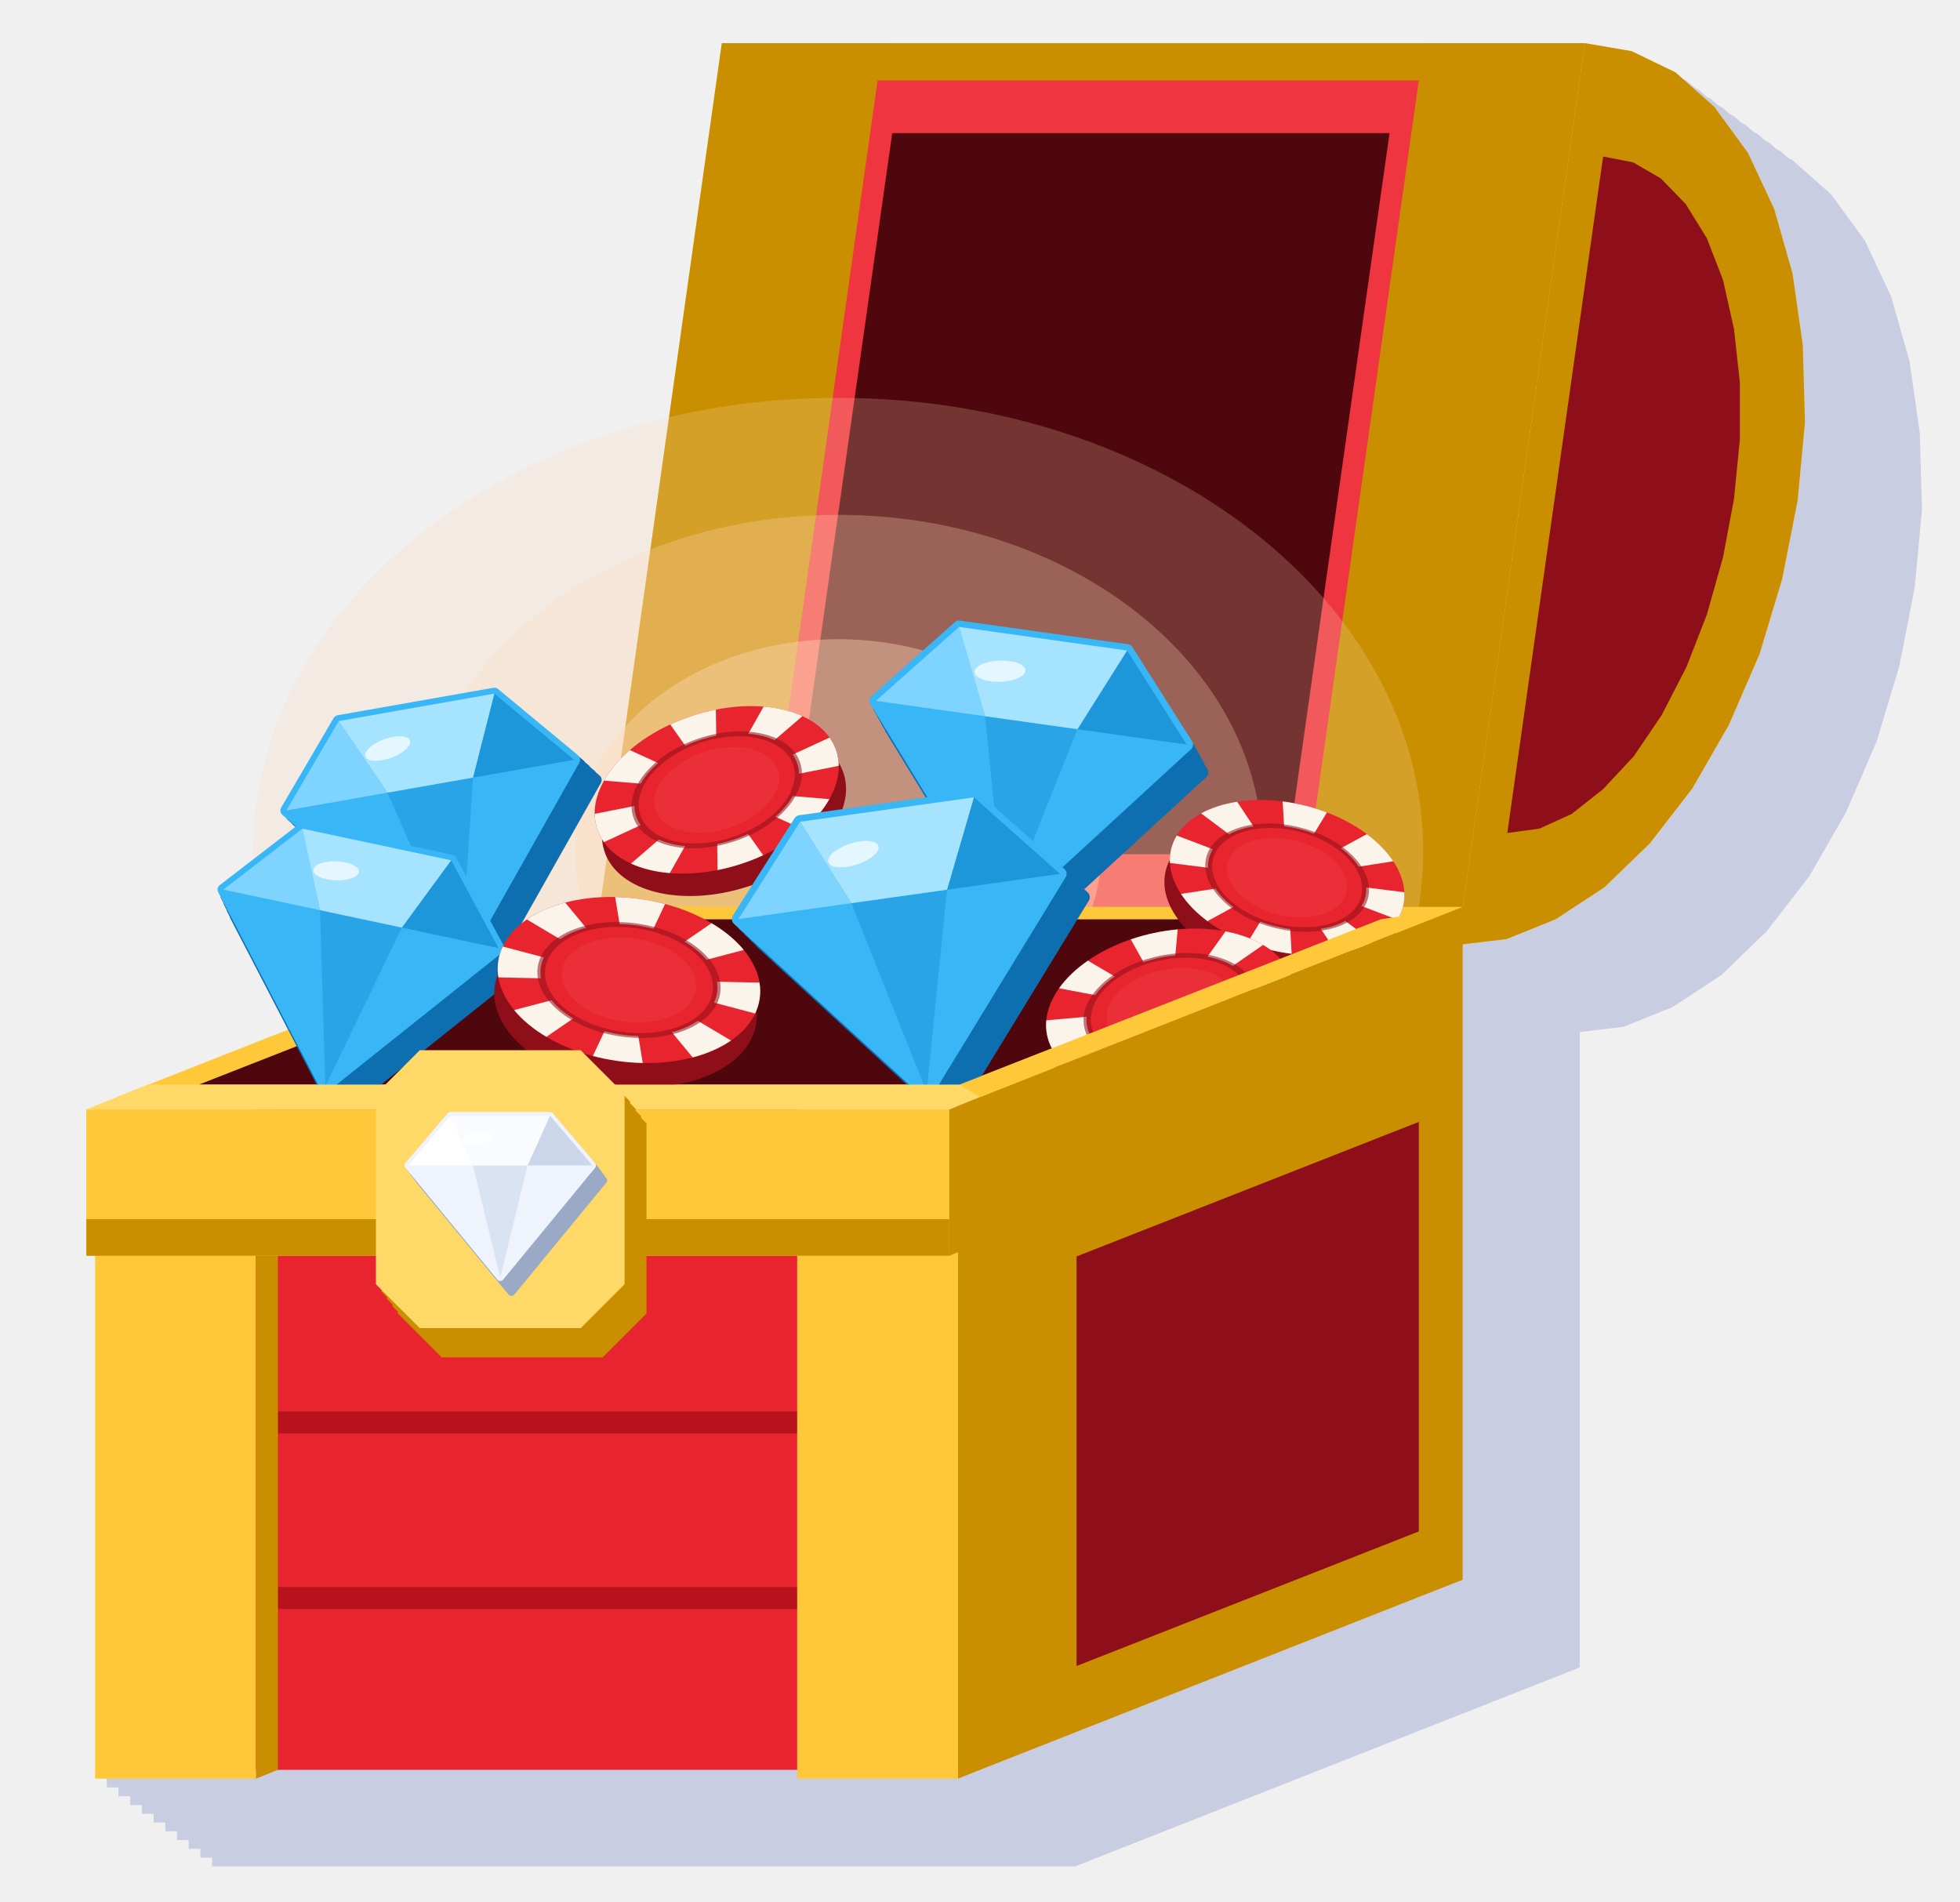
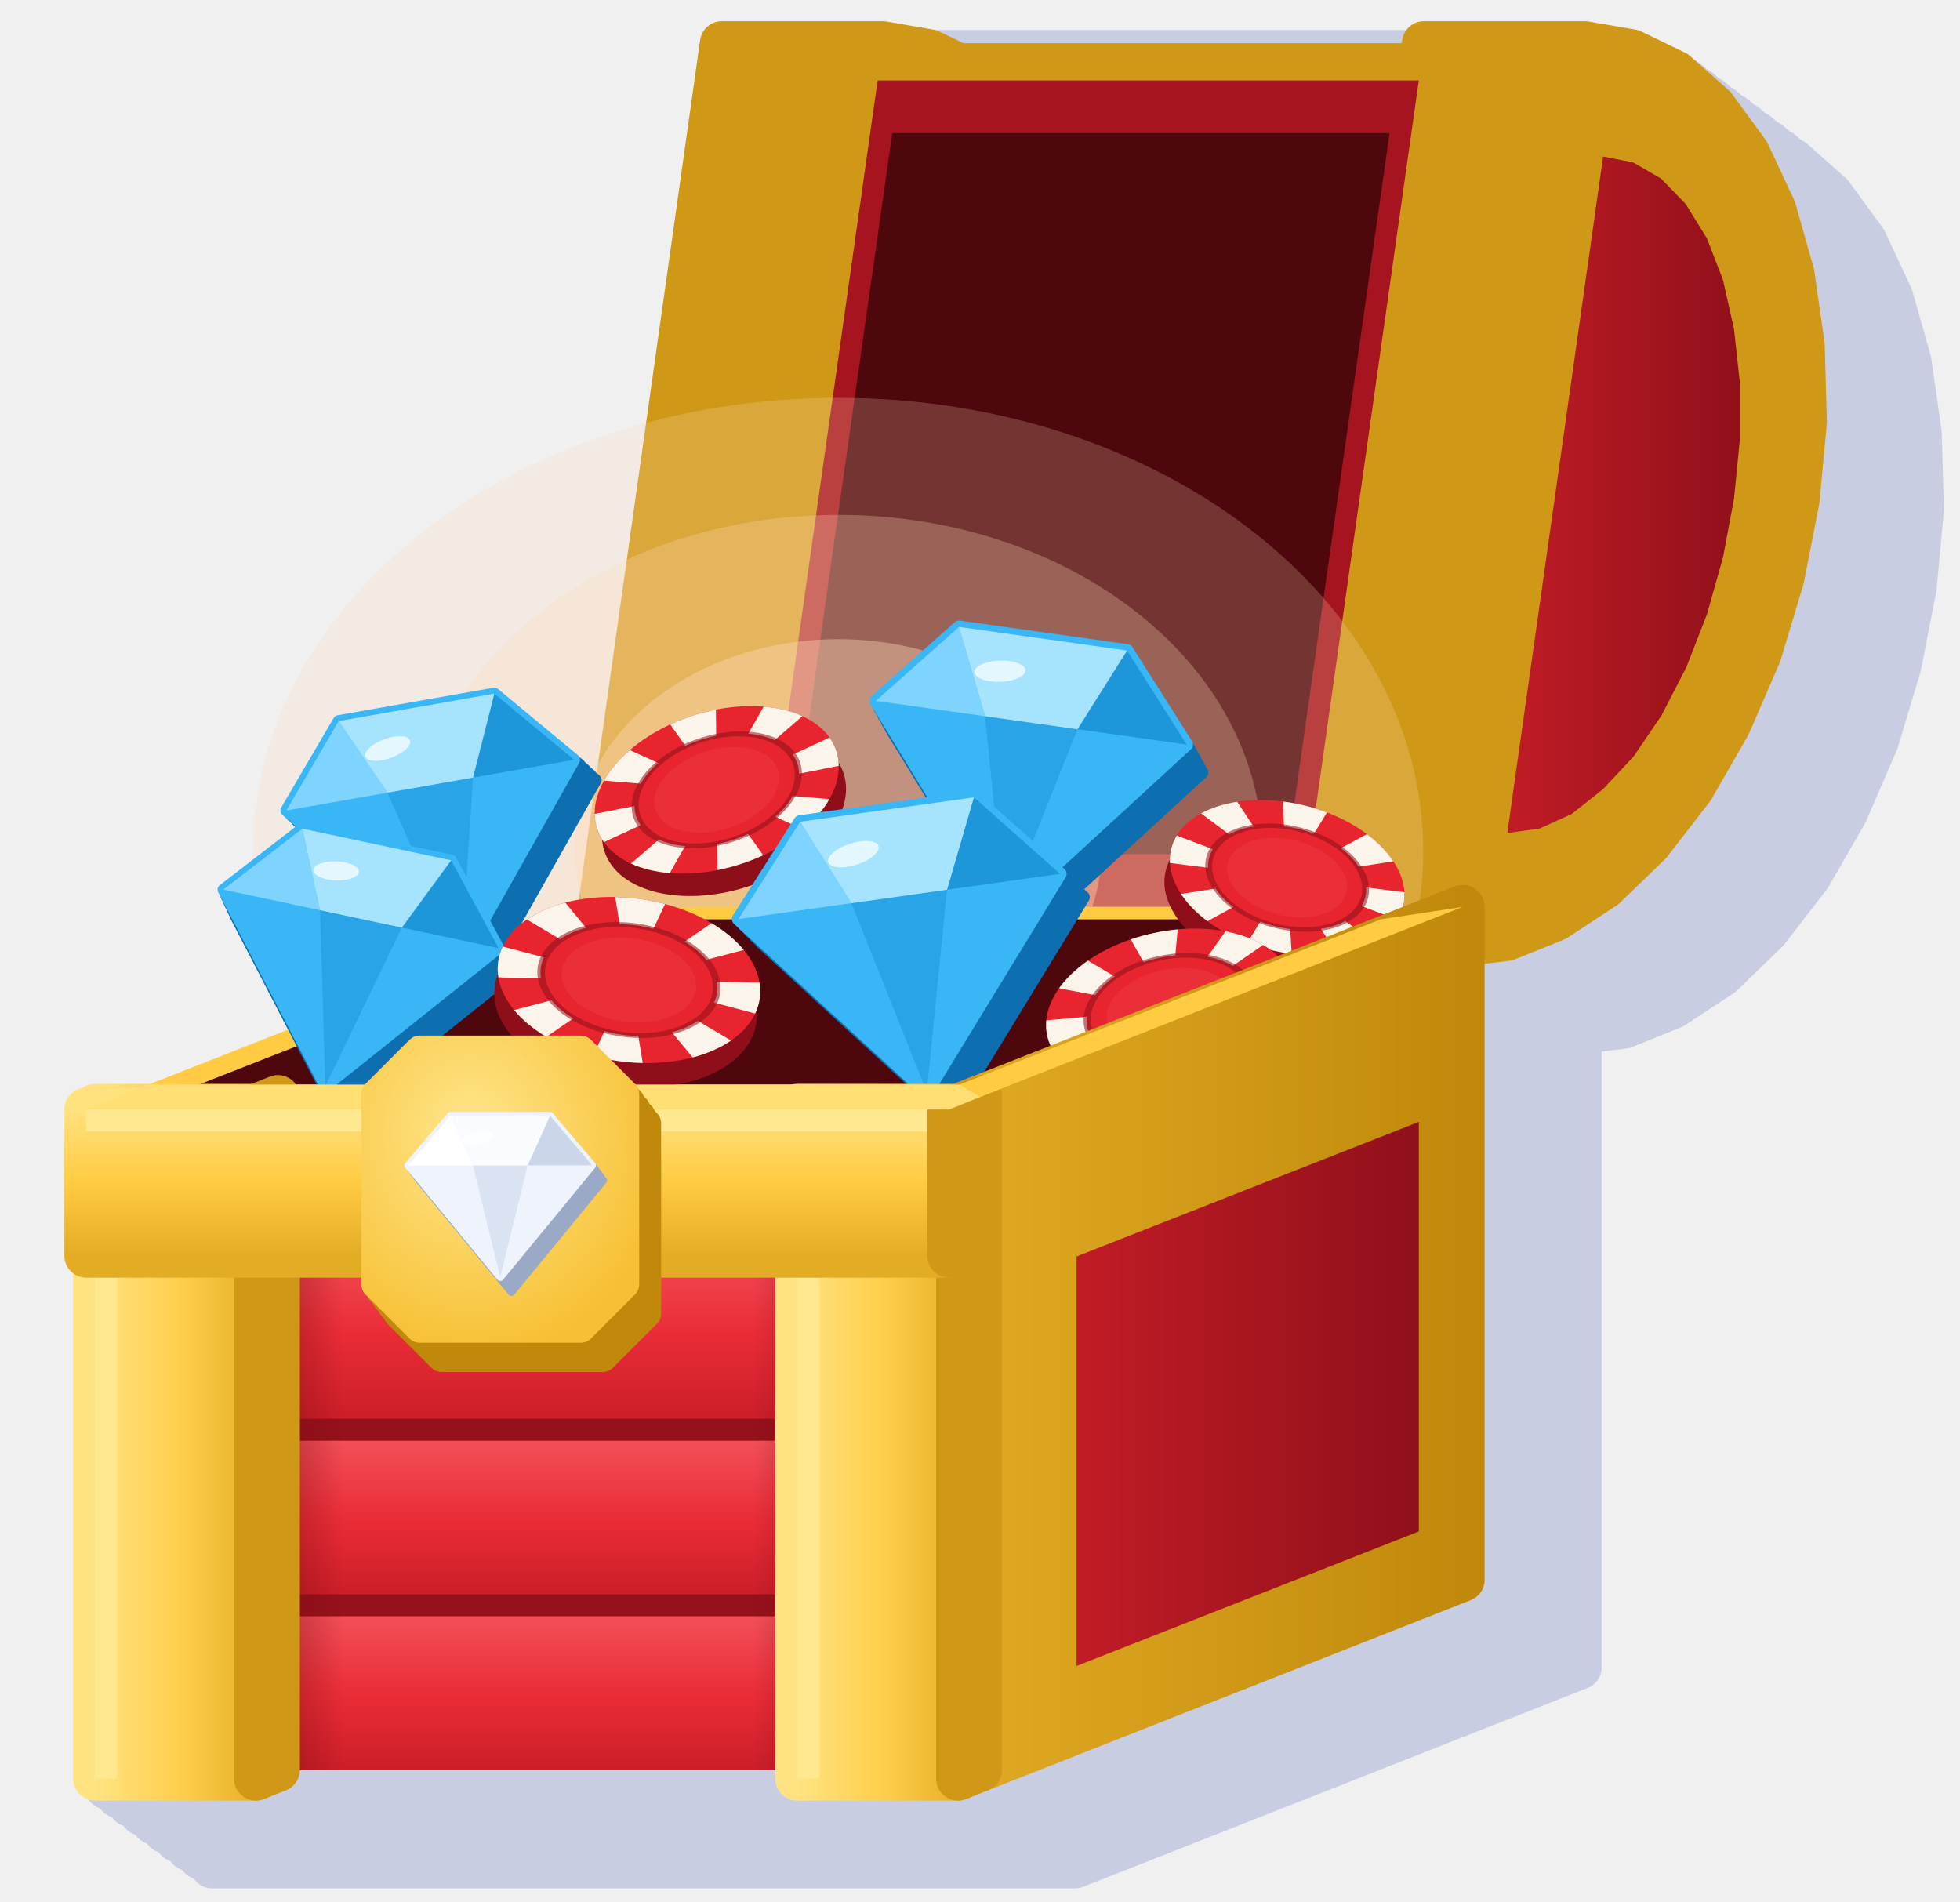
<svg xmlns="http://www.w3.org/2000/svg" viewBox="0 -56 268 260" width="268" height="260">
+   <defs>
+     <linearGradient id="woodFill" x1="0" y1="0" x2="0" y2="1">
+       <stop offset="0.00" stop-color="#F34F58" />
+       <stop offset="0.50" stop-color="#EA2D37" />
+       <stop offset="1.00" stop-color="#CC1E28" />
+     </linearGradient>
+     <linearGradient id="woodSideFill" x1="0" y1="0" x2="1" y2="0">
+       <stop offset="0.00" stop-color="#C11C26" />
+       <stop offset="1.00" stop-color="#90101A" />
+     </linearGradient>
+     <linearGradient id="bandFill" x1="0" y1="0" x2="1" y2="0">
+       <stop offset="0.00" stop-color="#FFE382" />
+       <stop offset="0.50" stop-color="#FFD04F" />
+       <stop offset="1.00" stop-color="#E7B028" />
+     </linearGradient>
+     <linearGradient id="bandSideFill" x1="0" y1="0" x2="1" y2="0">
+       <stop offset="0.00" stop-color="#DFA923" />
+       <stop offset="1.00" stop-color="#C0890B" />
+     </linearGradient>
+     <linearGradient id="rimFill" x1="0" y1="0" x2="0" y2="1">
+       <stop offset="0.00" stop-color="#FFE17E" />
+       <stop offset="0.50" stop-color="#FFCB42" />
+       <stop offset="1.00" stop-color="#E3AC25" />
+     </linearGradient>
+     <linearGradient id="shadeFill" x1="0" y1="0" x2="1" y2="0">
+       <stop offset="0.00" stop-color="#7A0B15" stop-opacity=".45" />
+       <stop offset="1.00" stop-color="#7A0B15" stop-opacity="0" />
+     </linearGradient>
+     <linearGradient id="shadeBackFill" x1="0" y1="0" x2="1" y2="0">
+       <stop offset="0.00" stop-color="#7A0B15" stop-opacity="0" />
+       <stop offset="1.00" stop-color="#7A0B15" stop-opacity=".45" />
+     </linearGradient>
+     <radialGradient id="plateFill" cx=".38" cy=".3" r=".8">
+       <stop offset="0" stop-color="#FFE68B" />
+       <stop offset="1" stop-color="#F7C034" />
+     </radialGradient>
+   </defs>
  <g id="shadow">
-     <path transform="translate(1.60 1.20)" d="M13.0 95.2 L200.0 68.0 L200.0 160.0 L131.0 187.2 L13.0 187.2Z" fill="#C9CDE2" />
-     <path transform="translate(1.60 1.20)" d="M81.3 73.2 L98.7 -50.1 L216.7 -50.1 L223.1 -49.0 L229.1 -46.1 L234.4 -41.4 L239.0 -35.1 L242.6 -27.4 L245.1 -18.6 L246.5 -8.8 L246.8 1.7 L245.8 12.4 L243.7 23.1 L240.6 33.4 L236.4 43.1 L231.4 51.8 L225.6 59.3 L219.4 65.3 L212.7 69.7 L206.0 72.4 L199.3 73.2Z" fill="#C9CDE2" />
-     <path transform="translate(3.20 2.40)" d="M13.0 95.2 L200.0 68.0 L200.0 160.0 L131.0 187.2 L13.0 187.2Z" fill="#C9CDE2" />
-     <path transform="translate(3.20 2.40)" d="M81.3 73.2 L98.7 -50.1 L216.7 -50.1 L223.1 -49.0 L229.1 -46.1 L234.4 -41.4 L239.0 -35.1 L242.6 -27.4 L245.1 -18.6 L246.5 -8.8 L246.8 1.7 L245.8 12.4 L243.7 23.1 L240.6 33.4 L236.4 43.1 L231.4 51.8 L225.6 59.3 L219.4 65.3 L212.7 69.7 L206.0 72.4 L199.3 73.2Z" fill="#C9CDE2" />
-     <path transform="translate(4.80 3.60)" d="M13.0 95.2 L200.0 68.0 L200.0 160.0 L131.0 187.2 L13.0 187.2Z" fill="#C9CDE2" />
-     <path transform="translate(4.80 3.60)" d="M81.3 73.2 L98.7 -50.1 L216.7 -50.1 L223.1 -49.0 L229.1 -46.1 L234.4 -41.4 L239.0 -35.1 L242.6 -27.4 L245.1 -18.6 L246.5 -8.8 L246.8 1.7 L245.8 12.4 L243.7 23.1 L240.6 33.4 L236.4 43.1 L231.4 51.8 L225.6 59.3 L219.4 65.3 L212.7 69.7 L206.0 72.4 L199.3 73.2Z" fill="#C9CDE2" />
-     <path transform="translate(6.40 4.80)" d="M13.0 95.2 L200.0 68.0 L200.0 160.0 L131.0 187.2 L13.0 187.2Z" fill="#C9CDE2" />
-     <path transform="translate(6.40 4.80)" d="M81.3 73.2 L98.7 -50.1 L216.7 -50.1 L223.1 -49.0 L229.1 -46.1 L234.4 -41.4 L239.0 -35.1 L242.6 -27.4 L245.1 -18.6 L246.5 -8.8 L246.8 1.7 L245.8 12.4 L243.7 23.1 L240.6 33.4 L236.4 43.1 L231.4 51.8 L225.6 59.3 L219.4 65.3 L212.7 69.7 L206.0 72.4 L199.3 73.2Z" fill="#C9CDE2" />
-     <path transform="translate(8.00 6.00)" d="M13.0 95.2 L200.0 68.0 L200.0 160.0 L131.0 187.2 L13.0 187.2Z" fill="#C9CDE2" />
-     <path transform="translate(8.00 6.00)" d="M81.3 73.2 L98.7 -50.1 L216.7 -50.1 L223.1 -49.0 L229.1 -46.1 L234.4 -41.4 L239.0 -35.1 L242.6 -27.4 L245.1 -18.6 L246.5 -8.8 L246.8 1.7 L245.8 12.4 L243.7 23.1 L240.6 33.4 L236.4 43.1 L231.4 51.8 L225.6 59.3 L219.4 65.3 L212.7 69.7 L206.0 72.4 L199.3 73.2Z" fill="#C9CDE2" />
-     <path transform="translate(9.60 7.20)" d="M13.0 95.2 L200.0 68.0 L200.0 160.0 L131.0 187.2 L13.0 187.2Z" fill="#C9CDE2" />
-     <path transform="translate(9.60 7.20)" d="M81.3 73.2 L98.7 -50.1 L216.7 -50.1 L223.1 -49.0 L229.1 -46.1 L234.4 -41.4 L239.0 -35.1 L242.6 -27.4 L245.1 -18.6 L246.5 -8.8 L246.8 1.7 L245.8 12.4 L243.7 23.1 L240.6 33.4 L236.4 43.1 L231.4 51.8 L225.6 59.3 L219.4 65.3 L212.7 69.7 L206.0 72.4 L199.3 73.2Z" fill="#C9CDE2" />
-     <path transform="translate(11.20 8.40)" d="M13.0 95.2 L200.0 68.0 L200.0 160.0 L131.0 187.2 L13.0 187.2Z" fill="#C9CDE2" />
-     <path transform="translate(11.20 8.40)" d="M81.3 73.2 L98.7 -50.1 L216.7 -50.1 L223.1 -49.0 L229.1 -46.1 L234.4 -41.4 L239.0 -35.1 L242.6 -27.4 L245.1 -18.6 L246.5 -8.8 L246.8 1.7 L245.8 12.4 L243.7 23.1 L240.6 33.4 L236.4 43.1 L231.4 51.8 L225.6 59.3 L219.4 65.3 L212.7 69.7 L206.0 72.4 L199.3 73.2Z" fill="#C9CDE2" />
-     <path transform="translate(12.80 9.60)" d="M13.0 95.2 L200.0 68.0 L200.0 160.0 L131.0 187.2 L13.0 187.2Z" fill="#C9CDE2" />
-     <path transform="translate(12.80 9.60)" d="M81.3 73.2 L98.7 -50.1 L216.7 -50.1 L223.1 -49.0 L229.1 -46.1 L234.4 -41.4 L239.0 -35.1 L242.6 -27.4 L245.1 -18.6 L246.5 -8.8 L246.8 1.7 L245.8 12.4 L243.7 23.1 L240.6 33.4 L236.4 43.1 L231.4 51.8 L225.6 59.3 L219.4 65.3 L212.7 69.7 L206.0 72.4 L199.3 73.2Z" fill="#C9CDE2" />
-     <path transform="translate(14.40 10.80)" d="M13.0 95.2 L200.0 68.0 L200.0 160.0 L131.0 187.2 L13.0 187.2Z" fill="#C9CDE2" />
-     <path transform="translate(14.40 10.80)" d="M81.3 73.2 L98.7 -50.1 L216.7 -50.1 L223.1 -49.0 L229.1 -46.1 L234.4 -41.4 L239.0 -35.1 L242.6 -27.4 L245.1 -18.6 L246.5 -8.8 L246.8 1.7 L245.8 12.4 L243.7 23.1 L240.6 33.4 L236.4 43.1 L231.4 51.8 L225.6 59.3 L219.4 65.3 L212.7 69.7 L206.0 72.4 L199.3 73.2Z" fill="#C9CDE2" />
-     <path transform="translate(16.00 12.00)" d="M13.0 95.2 L200.0 68.0 L200.0 160.0 L131.0 187.2 L13.0 187.2Z" fill="#C9CDE2" />
-     <path transform="translate(16.00 12.00)" d="M81.3 73.2 L98.7 -50.1 L216.7 -50.1 L223.1 -49.0 L229.1 -46.1 L234.4 -41.4 L239.0 -35.1 L242.6 -27.4 L245.1 -18.6 L246.5 -8.8 L246.8 1.7 L245.8 12.4 L243.7 23.1 L240.6 33.4 L236.4 43.1 L231.4 51.8 L225.6 59.3 L219.4 65.3 L212.7 69.7 L206.0 72.4 L199.3 73.2Z" fill="#C9CDE2" />
+     <path transform="translate(1.60 1.20)" d="M13.0 95.2 L200.0 68.0 L200.0 160.0 L131.0 187.2 L13.0 187.2Z" fill="#C9CDE2" stroke="#C9CDE2" stroke-width="6" stroke-linejoin="round" />
+     <path transform="translate(1.60 1.20)" d="M81.3 73.2 L98.7 -50.1 L216.7 -50.1 L223.1 -49.0 L229.1 -46.1 L234.4 -41.4 L239.0 -35.1 L242.6 -27.4 L245.1 -18.6 L246.5 -8.8 L246.8 1.7 L245.8 12.4 L243.7 23.1 L240.6 33.4 L236.4 43.1 L231.4 51.8 L225.6 59.3 L219.4 65.3 L212.7 69.7 L206.0 72.4 L199.3 73.2Z" fill="#C9CDE2" stroke="#C9CDE2" stroke-width="6" stroke-linejoin="round" />
+     <path transform="translate(3.20 2.40)" d="M13.0 95.2 L200.0 68.0 L200.0 160.0 L131.0 187.2 L13.0 187.2Z" fill="#C9CDE2" stroke="#C9CDE2" stroke-width="6" stroke-linejoin="round" />
+     <path transform="translate(3.20 2.40)" d="M81.3 73.2 L98.7 -50.1 L216.7 -50.1 L223.1 -49.0 L229.1 -46.1 L234.4 -41.4 L239.0 -35.1 L242.6 -27.4 L245.1 -18.6 L246.5 -8.8 L246.8 1.7 L245.8 12.4 L243.7 23.1 L240.6 33.4 L236.4 43.1 L231.4 51.8 L225.6 59.3 L219.4 65.3 L212.7 69.7 L206.0 72.4 L199.3 73.2Z" fill="#C9CDE2" stroke="#C9CDE2" stroke-width="6" stroke-linejoin="round" />
+     <path transform="translate(4.80 3.60)" d="M13.0 95.2 L200.0 68.0 L200.0 160.0 L131.0 187.2 L13.0 187.2Z" fill="#C9CDE2" stroke="#C9CDE2" stroke-width="6" stroke-linejoin="round" />
+     <path transform="translate(4.80 3.60)" d="M81.3 73.2 L98.7 -50.1 L216.7 -50.1 L223.1 -49.0 L229.1 -46.1 L234.4 -41.4 L239.0 -35.1 L242.6 -27.4 L245.1 -18.6 L246.5 -8.8 L246.8 1.7 L245.8 12.4 L243.7 23.1 L240.6 33.4 L236.4 43.1 L231.4 51.8 L225.6 59.3 L219.4 65.3 L212.7 69.7 L206.0 72.4 L199.3 73.2Z" fill="#C9CDE2" stroke="#C9CDE2" stroke-width="6" stroke-linejoin="round" />
+     <path transform="translate(6.40 4.80)" d="M13.0 95.2 L200.0 68.0 L200.0 160.0 L131.0 187.2 L13.0 187.2Z" fill="#C9CDE2" stroke="#C9CDE2" stroke-width="6" stroke-linejoin="round" />
+     <path transform="translate(6.40 4.80)" d="M81.3 73.2 L98.7 -50.1 L216.7 -50.1 L223.1 -49.0 L229.1 -46.1 L234.4 -41.4 L239.0 -35.1 L242.6 -27.4 L245.1 -18.6 L246.5 -8.8 L246.8 1.7 L245.8 12.4 L243.7 23.1 L240.6 33.4 L236.4 43.1 L231.4 51.8 L225.6 59.3 L219.4 65.3 L212.7 69.7 L206.0 72.4 L199.3 73.2Z" fill="#C9CDE2" stroke="#C9CDE2" stroke-width="6" stroke-linejoin="round" />
+     <path transform="translate(8.00 6.00)" d="M13.0 95.2 L200.0 68.0 L200.0 160.0 L131.0 187.2 L13.0 187.2Z" fill="#C9CDE2" stroke="#C9CDE2" stroke-width="6" stroke-linejoin="round" />
+     <path transform="translate(8.00 6.00)" d="M81.3 73.2 L98.7 -50.1 L216.7 -50.1 L223.1 -49.0 L229.1 -46.1 L234.4 -41.4 L239.0 -35.1 L242.6 -27.4 L245.1 -18.6 L246.5 -8.8 L246.8 1.7 L245.8 12.4 L243.7 23.1 L240.6 33.4 L236.4 43.1 L231.4 51.8 L225.6 59.3 L219.4 65.3 L212.7 69.7 L206.0 72.4 L199.3 73.2Z" fill="#C9CDE2" stroke="#C9CDE2" stroke-width="6" stroke-linejoin="round" />
+     <path transform="translate(9.60 7.20)" d="M13.0 95.2 L200.0 68.0 L200.0 160.0 L131.0 187.2 L13.0 187.2Z" fill="#C9CDE2" stroke="#C9CDE2" stroke-width="6" stroke-linejoin="round" />
+     <path transform="translate(9.60 7.20)" d="M81.3 73.2 L98.7 -50.1 L216.7 -50.1 L223.1 -49.0 L229.1 -46.1 L234.4 -41.4 L239.0 -35.1 L242.6 -27.4 L245.1 -18.6 L246.5 -8.8 L246.8 1.7 L245.8 12.4 L243.7 23.1 L240.6 33.4 L236.4 43.1 L231.4 51.8 L225.6 59.3 L219.4 65.3 L212.7 69.7 L206.0 72.4 L199.3 73.2Z" fill="#C9CDE2" stroke="#C9CDE2" stroke-width="6" stroke-linejoin="round" />
+     <path transform="translate(11.20 8.40)" d="M13.0 95.2 L200.0 68.0 L200.0 160.0 L131.0 187.2 L13.0 187.2Z" fill="#C9CDE2" stroke="#C9CDE2" stroke-width="6" stroke-linejoin="round" />
+     <path transform="translate(11.20 8.40)" d="M81.3 73.2 L98.7 -50.1 L216.7 -50.1 L223.1 -49.0 L229.1 -46.1 L234.4 -41.4 L239.0 -35.1 L242.6 -27.4 L245.1 -18.6 L246.5 -8.8 L246.8 1.7 L245.8 12.4 L243.7 23.1 L240.6 33.4 L236.4 43.1 L231.4 51.8 L225.6 59.3 L219.4 65.3 L212.7 69.7 L206.0 72.4 L199.3 73.2Z" fill="#C9CDE2" stroke="#C9CDE2" stroke-width="6" stroke-linejoin="round" />
+     <path transform="translate(12.80 9.60)" d="M13.0 95.2 L200.0 68.0 L200.0 160.0 L131.0 187.2 L13.0 187.2Z" fill="#C9CDE2" stroke="#C9CDE2" stroke-width="6" stroke-linejoin="round" />
+     <path transform="translate(12.80 9.60)" d="M81.3 73.2 L98.7 -50.1 L216.7 -50.1 L223.1 -49.0 L229.1 -46.1 L234.4 -41.4 L239.0 -35.1 L242.6 -27.4 L245.1 -18.6 L246.5 -8.8 L246.8 1.7 L245.8 12.4 L243.7 23.1 L240.6 33.4 L236.4 43.1 L231.4 51.8 L225.6 59.3 L219.4 65.3 L212.7 69.7 L206.0 72.4 L199.3 73.2Z" fill="#C9CDE2" stroke="#C9CDE2" stroke-width="6" stroke-linejoin="round" />
+     <path transform="translate(14.40 10.80)" d="M13.0 95.2 L200.0 68.0 L200.0 160.0 L131.0 187.2 L13.0 187.2Z" fill="#C9CDE2" stroke="#C9CDE2" stroke-width="6" stroke-linejoin="round" />
+     <path transform="translate(14.40 10.80)" d="M81.3 73.2 L98.7 -50.1 L216.7 -50.1 L223.1 -49.0 L229.1 -46.1 L234.4 -41.4 L239.0 -35.1 L242.6 -27.4 L245.1 -18.6 L246.5 -8.8 L246.8 1.7 L245.8 12.4 L243.7 23.1 L240.6 33.4 L236.4 43.1 L231.4 51.8 L225.6 59.3 L219.4 65.3 L212.7 69.7 L206.0 72.4 L199.3 73.2Z" fill="#C9CDE2" stroke="#C9CDE2" stroke-width="6" stroke-linejoin="round" />
+     <path transform="translate(16.00 12.00)" d="M13.0 95.2 L200.0 68.0 L200.0 160.0 L131.0 187.2 L13.0 187.2Z" fill="#C9CDE2" stroke="#C9CDE2" stroke-width="6" stroke-linejoin="round" />
+     <path transform="translate(16.00 12.00)" d="M81.3 73.2 L98.7 -50.1 L216.7 -50.1 L223.1 -49.0 L229.1 -46.1 L234.4 -41.4 L239.0 -35.1 L242.6 -27.4 L245.1 -18.6 L246.5 -8.8 L246.8 1.7 L245.8 12.4 L243.7 23.1 L240.6 33.4 L236.4 43.1 L231.4 51.8 L225.6 59.3 L219.4 65.3 L212.7 69.7 L206.0 72.4 L199.3 73.2Z" fill="#C9CDE2" stroke="#C9CDE2" stroke-width="6" stroke-linejoin="round" />
  </g>
  <g id="lid">
-     <path d="M81.3 73.2 L98.7 -50.1 L120.7 -50.1 L127.1 -49.0 L133.1 -46.1 L138.4 -41.4 L143.0 -35.1 L146.6 -27.4 L149.1 -18.6 L150.5 -8.8 L150.8 1.7 L149.8 12.4 L147.7 23.1 L144.6 33.4 L140.4 43.1 L135.4 51.8 L129.6 59.3 L123.4 65.3 L116.7 69.7 L110.0 72.4 L103.3 73.2Z" fill="#FFC83A" />
-     <path d="M120.7 -50.1 L127.1 -49.0 L133.1 -46.1 L138.4 -41.4 L143.0 -35.1 L146.6 -27.4 L149.1 -18.6 L150.5 -8.8 L150.8 1.7 L149.8 12.4 L147.7 23.1 L144.6 33.4 L140.4 43.1 L135.4 51.8 L129.6 59.3 L123.4 65.3 L116.7 69.7 L110.0 72.4 L103.3 73.2Z" fill="#C98F00" />
-     <path d="M104.0 68.0 L120.0 -45.0 L194.0 -45.0 L199.9 -44.0 L205.4 -41.3 L210.4 -37.0 L214.6 -31.3 L217.9 -24.2 L220.2 -16.0 L221.5 -7.1 L221.8 2.5 L220.9 12.3 L219.0 22.1 L216.1 31.6 L212.2 40.5 L207.6 48.4 L202.3 55.3 L196.5 60.9 L190.4 64.9 L184.2 67.3 L178.0 68.0Z" fill="#EE3540" />
-     <path d="M194.0 -45.0 L199.9 -44.0 L205.4 -41.3 L210.4 -37.0 L214.6 -31.3 L217.9 -24.2 L220.2 -16.0 L221.5 -7.1 L221.8 2.5 L220.9 12.3 L219.0 22.1 L216.1 31.6 L212.2 40.5 L207.6 48.4 L202.3 55.3 L196.5 60.9 L190.4 64.9 L184.2 67.3 L178.0 68.0Z" fill="#8E0F1A" />
-     <path d="M177.3 73.2 L194.7 -50.1 L216.7 -50.1 L223.1 -49.0 L229.1 -46.1 L234.4 -41.4 L239.0 -35.1 L242.6 -27.4 L245.1 -18.6 L246.5 -8.8 L246.8 1.7 L245.8 12.4 L243.7 23.1 L240.6 33.4 L236.4 43.1 L231.4 51.8 L225.6 59.3 L219.4 65.3 L212.7 69.7 L206.0 72.4 L199.3 73.2Z" fill="#FFC83A" />
-     <path d="M216.7 -50.1 L223.1 -49.0 L229.1 -46.1 L234.4 -41.4 L239.0 -35.1 L242.6 -27.4 L245.1 -18.6 L246.5 -8.8 L246.8 1.7 L245.8 12.4 L243.7 23.1 L240.6 33.4 L236.4 43.1 L231.4 51.8 L225.6 59.3 L219.4 65.3 L212.7 69.7 L206.0 72.4 L199.3 73.2Z" fill="#C98F00" />
-     <path d="M219.2 -34.6 L223.3 -33.8 L227.1 -31.6 L230.5 -28.1 L233.4 -23.4 L235.6 -17.7 L237.1 -11.0 L237.9 -3.7 L237.9 4.1 L237.1 12.2 L235.6 20.2 L233.4 28.0 L230.6 35.2 L227.2 41.8 L223.4 47.4 L219.2 51.9 L214.9 55.3 L210.5 57.3 L206.1 57.9Z" fill="#8E0F1A" />
-     <path d="M98.7 -50.1 L216.7 -50.1 L199.3 73.2 L81.3 73.2Z" fill="#C98F00" />
-     <path d="M120.0 -45.0 L194.0 -45.0 L178.0 68.0 L104.0 68.0Z" fill="#EE3540" />
+     <path d="M81.3 73.2 L98.7 -50.1 L120.7 -50.1 L127.1 -49.0 L133.1 -46.1 L138.4 -41.4 L143.0 -35.1 L146.6 -27.4 L149.1 -18.6 L150.5 -8.8 L150.8 1.7 L149.8 12.4 L147.7 23.1 L144.6 33.4 L140.4 43.1 L135.4 51.8 L129.6 59.3 L123.4 65.3 L116.7 69.7 L110.0 72.4 L103.3 73.2Z" fill="#CF9917" stroke="#CF9917" stroke-width="6" stroke-linejoin="round" />
+     <path d="M120.7 -50.1 L127.1 -49.0 L133.1 -46.1 L138.4 -41.4 L143.0 -35.1 L146.6 -27.4 L149.1 -18.6 L150.5 -8.8 L150.8 1.7 L149.8 12.4 L147.7 23.1 L144.6 33.4 L140.4 43.1 L135.4 51.8 L129.6 59.3 L123.4 65.3 L116.7 69.7 L110.0 72.4 L103.3 73.2Z" fill="#CF9917" />
+     <path d="M104.0 68.0 L120.0 -45.0 L194.0 -45.0 L199.9 -44.0 L205.4 -41.3 L210.4 -37.0 L214.6 -31.3 L217.9 -24.2 L220.2 -16.0 L221.5 -7.1 L221.8 2.5 L220.9 12.3 L219.0 22.1 L216.1 31.6 L212.2 40.5 L207.6 48.4 L202.3 55.3 L196.5 60.9 L190.4 64.9 L184.2 67.3 L178.0 68.0Z" fill="#A6151F" stroke="#A6151F" stroke-width="6" stroke-linejoin="round" />
+     <path d="M194.0 -45.0 L199.9 -44.0 L205.4 -41.3 L210.4 -37.0 L214.6 -31.3 L217.9 -24.2 L220.2 -16.0 L221.5 -7.1 L221.8 2.5 L220.9 12.3 L219.0 22.1 L216.1 31.6 L212.2 40.5 L207.6 48.4 L202.3 55.3 L196.5 60.9 L190.4 64.9 L184.2 67.3 L178.0 68.0Z" fill="#A6151F" />
+     <path d="M177.3 73.2 L194.7 -50.1 L216.7 -50.1 L223.1 -49.0 L229.1 -46.1 L234.4 -41.4 L239.0 -35.1 L242.6 -27.4 L245.1 -18.6 L246.5 -8.8 L246.8 1.7 L245.8 12.4 L243.7 23.1 L240.6 33.4 L236.4 43.1 L231.4 51.8 L225.6 59.3 L219.4 65.3 L212.7 69.7 L206.0 72.4 L199.3 73.2Z" fill="#CF9917" stroke="#CF9917" stroke-width="6" stroke-linejoin="round" />
+     <path d="M216.7 -50.1 L223.1 -49.0 L229.1 -46.1 L234.4 -41.4 L239.0 -35.1 L242.6 -27.4 L245.1 -18.6 L246.5 -8.8 L246.8 1.7 L245.8 12.4 L243.7 23.1 L240.6 33.4 L236.4 43.1 L231.4 51.8 L225.6 59.3 L219.4 65.3 L212.7 69.7 L206.0 72.4 L199.3 73.2Z" fill="#CF9917" />
+     <path d="M219.2 -34.6 L223.3 -33.8 L227.1 -31.6 L230.5 -28.1 L233.4 -23.4 L235.6 -17.7 L237.1 -11.0 L237.9 -3.7 L237.9 4.1 L237.1 12.2 L235.6 20.2 L233.4 28.0 L230.6 35.2 L227.2 41.8 L223.4 47.4 L219.2 51.9 L214.9 55.3 L210.5 57.3 L206.1 57.9Z" fill="url(#woodSideFill)" />
+     <path d="M98.7 -50.1 L216.7 -50.1 L199.3 73.2 L81.3 73.2Z" fill="#CF9917" />
+     <path d="M120.0 -45.0 L194.0 -45.0 L178.0 68.0 L104.0 68.0Z" fill="#A6151F" />
    <path d="M122.0 -37.8 L190.0 -37.8 L176.0 60.8 L108.0 60.8Z" fill="#4D070D" />
  </g>
  <g id="glow">
    <ellipse cx="114.6" cy="60.4" rx="80" ry="62" fill="#FFD9B8" opacity=".22" />
    <ellipse cx="114.6" cy="60.4" rx="58" ry="46" fill="#FFD9B8" opacity=".28" />
    <ellipse cx="114.6" cy="60.4" rx="36" ry="29" fill="#FFD9B8" opacity=".4" />
  </g>
  <g id="loot">
-     <path d="M16.0 94.0 L134.0 94.0 L200.0 68.0 L82.0 68.0Z" fill="#FFC83A" />
+     <path d="M16.0 94.0 L134.0 94.0 L200.0 68.0 L82.0 68.0Z" fill="#FFCB42" />
    <path d="M27.2 92.3 L131.2 92.3 L188.8 69.7 L84.8 69.7Z" fill="#4D070D" />
    <g transform="translate(60.0 58.0) rotate(-10) scale(0.27) translate(-90 -91)">
      <path transform="translate(2.25 3.00)" d="M50 26 H130 L164 66 L90 156 L16 66Z" fill="#0E6FB0" stroke="#0E6FB0" stroke-width="6" stroke-linejoin="round" />
      <path transform="translate(4.50 6.00)" d="M50 26 H130 L164 66 L90 156 L16 66Z" fill="#0E6FB0" stroke="#0E6FB0" stroke-width="6" stroke-linejoin="round" />
      <path transform="translate(6.75 9.00)" d="M50 26 H130 L164 66 L90 156 L16 66Z" fill="#0E6FB0" stroke="#0E6FB0" stroke-width="6" stroke-linejoin="round" />
      <path transform="translate(9.00 12.00)" d="M50 26 H130 L164 66 L90 156 L16 66Z" fill="#0E6FB0" stroke="#0E6FB0" stroke-width="6" stroke-linejoin="round" />
      <path transform="translate(0.00 0.00)" d="M50 26 H130 L164 66 L90 156 L16 66Z" fill="#38B6F5" stroke="#38B6F5" stroke-width="6" stroke-linejoin="round" />
      <path d="M50 26 L68 66 H16Z" fill="#7FD3FF" />
      <path d="M130 26 L112 66 H164Z" fill="#1E96DA" />
      <path d="M68 66 H112 L90 156Z" fill="#1E96DA" opacity=".55" />
      <path d="M50 26 H130 L112 66 H68Z" fill="#A6E3FF" />
      <ellipse cx="72" cy="44" rx="12" ry="5" transform="rotate(-10 72 44)" fill="#fff" opacity="0.7" />
    </g>
    <g transform="translate(98 52) rotate(-18) scale(0.2 0.124)">
      <circle cy="26" r="86" fill="#8E0F1A" />
      <circle r="86" fill="#E8252F" />
      <path d="M84.4 -16.4 A86 86 0 0 1 84.4 16.4 L56.9 11.1 A58 58 0 0 0 56.9 -11.1Z" fill="#FBF4EA" />
      <path d="M71.3 48.1 A86 86 0 0 1 48.1 71.3 L32.4 48.1 A58 58 0 0 0 48.1 32.4Z" fill="#FBF4EA" />
      <path d="M16.4 84.4 A86 86 0 0 1 -16.4 84.4 L-11.1 56.9 A58 58 0 0 0 11.1 56.9Z" fill="#FBF4EA" />
      <path d="M-48.1 71.3 A86 86 0 0 1 -71.3 48.1 L-48.1 32.4 A58 58 0 0 0 -32.4 48.1Z" fill="#FBF4EA" />
      <path d="M-84.4 16.4 A86 86 0 0 1 -84.4 -16.4 L-56.9 -11.1 A58 58 0 0 0 -56.9 11.1Z" fill="#FBF4EA" />
      <path d="M-71.3 -48.1 A86 86 0 0 1 -48.1 -71.3 L-32.4 -48.1 A58 58 0 0 0 -48.1 -32.4Z" fill="#FBF4EA" />
      <path d="M-16.4 -84.4 A86 86 0 0 1 16.4 -84.4 L11.1 -56.9 A58 58 0 0 0 -11.1 -56.9Z" fill="#FBF4EA" />
      <path d="M48.1 -71.3 A86 86 0 0 1 71.3 -48.1 L48.1 -32.4 A58 58 0 0 0 32.4 -48.1Z" fill="#FBF4EA" />
      <circle r="60" fill="#8E0F1A" opacity=".55" />
      <circle r="55" fill="#E8252F" />
      <circle r="44" fill="#F0414A" opacity=".35" />
    </g>
    <g transform="translate(140.0 50.0) rotate(8) scale(0.29) translate(-90 -91)">
      <path transform="translate(2.25 3.00)" d="M50 26 H130 L164 66 L90 156 L16 66Z" fill="#0E6FB0" stroke="#0E6FB0" stroke-width="6" stroke-linejoin="round" />
      <path transform="translate(4.50 6.00)" d="M50 26 H130 L164 66 L90 156 L16 66Z" fill="#0E6FB0" stroke="#0E6FB0" stroke-width="6" stroke-linejoin="round" />
      <path transform="translate(6.75 9.00)" d="M50 26 H130 L164 66 L90 156 L16 66Z" fill="#0E6FB0" stroke="#0E6FB0" stroke-width="6" stroke-linejoin="round" />
      <path transform="translate(9.00 12.00)" d="M50 26 H130 L164 66 L90 156 L16 66Z" fill="#0E6FB0" stroke="#0E6FB0" stroke-width="6" stroke-linejoin="round" />
      <path transform="translate(0.00 0.00)" d="M50 26 H130 L164 66 L90 156 L16 66Z" fill="#38B6F5" stroke="#38B6F5" stroke-width="6" stroke-linejoin="round" />
      <path d="M50 26 L68 66 H16Z" fill="#7FD3FF" />
      <path d="M130 26 L112 66 H164Z" fill="#1E96DA" />
      <path d="M68 66 H112 L90 156Z" fill="#1E96DA" opacity=".55" />
      <path d="M50 26 H130 L112 66 H68Z" fill="#A6E3FF" />
      <ellipse cx="72" cy="44" rx="12" ry="5" transform="rotate(-10 72 44)" fill="#fff" opacity="0.7" />
    </g>
    <g transform="translate(176 64) rotate(14) scale(0.19 0.118)">
      <circle cy="26" r="86" fill="#8E0F1A" />
      <circle r="86" fill="#E8252F" />
      <path d="M84.4 -16.4 A86 86 0 0 1 84.4 16.4 L56.9 11.1 A58 58 0 0 0 56.9 -11.1Z" fill="#FBF4EA" />
      <path d="M71.3 48.1 A86 86 0 0 1 48.1 71.3 L32.4 48.1 A58 58 0 0 0 48.1 32.4Z" fill="#FBF4EA" />
      <path d="M16.4 84.4 A86 86 0 0 1 -16.4 84.4 L-11.1 56.9 A58 58 0 0 0 11.1 56.9Z" fill="#FBF4EA" />
      <path d="M-48.1 71.3 A86 86 0 0 1 -71.3 48.1 L-48.1 32.4 A58 58 0 0 0 -32.4 48.1Z" fill="#FBF4EA" />
      <path d="M-84.4 16.4 A86 86 0 0 1 -84.4 -16.4 L-56.9 -11.1 A58 58 0 0 0 -56.9 11.1Z" fill="#FBF4EA" />
      <path d="M-71.3 -48.1 A86 86 0 0 1 -48.1 -71.3 L-32.4 -48.1 A58 58 0 0 0 -48.1 -32.4Z" fill="#FBF4EA" />
      <path d="M-16.4 -84.4 A86 86 0 0 1 16.4 -84.4 L11.1 -56.9 A58 58 0 0 0 -11.1 -56.9Z" fill="#FBF4EA" />
      <path d="M48.1 -71.3 A86 86 0 0 1 71.3 -48.1 L48.1 -32.4 A58 58 0 0 0 32.4 -48.1Z" fill="#FBF4EA" />
      <circle r="60" fill="#8E0F1A" opacity=".55" />
      <circle r="55" fill="#E8252F" />
      <circle r="44" fill="#F0414A" opacity=".35" />
    </g>
    <g transform="translate(48.0 76.0) rotate(12) scale(0.26) translate(-90 -91)">
      <path transform="translate(2.25 3.00)" d="M50 26 H130 L164 66 L90 156 L16 66Z" fill="#0E6FB0" stroke="#0E6FB0" stroke-width="6" stroke-linejoin="round" />
      <path transform="translate(4.50 6.00)" d="M50 26 H130 L164 66 L90 156 L16 66Z" fill="#0E6FB0" stroke="#0E6FB0" stroke-width="6" stroke-linejoin="round" />
      <path transform="translate(6.75 9.00)" d="M50 26 H130 L164 66 L90 156 L16 66Z" fill="#0E6FB0" stroke="#0E6FB0" stroke-width="6" stroke-linejoin="round" />
      <path transform="translate(9.00 12.00)" d="M50 26 H130 L164 66 L90 156 L16 66Z" fill="#0E6FB0" stroke="#0E6FB0" stroke-width="6" stroke-linejoin="round" />
      <path transform="translate(0.00 0.00)" d="M50 26 H130 L164 66 L90 156 L16 66Z" fill="#38B6F5" stroke="#38B6F5" stroke-width="6" stroke-linejoin="round" />
      <path d="M50 26 L68 66 H16Z" fill="#7FD3FF" />
      <path d="M130 26 L112 66 H164Z" fill="#1E96DA" />
      <path d="M68 66 H112 L90 156Z" fill="#1E96DA" opacity=".55" />
      <path d="M50 26 H130 L112 66 H68Z" fill="#A6E3FF" />
      <ellipse cx="72" cy="44" rx="12" ry="5" transform="rotate(-10 72 44)" fill="#fff" opacity="0.7" />
    </g>
    <g transform="translate(86 78) rotate(8) scale(0.21 0.130)">
      <circle cy="26" r="86" fill="#8E0F1A" />
      <circle r="86" fill="#E8252F" />
      <path d="M84.4 -16.4 A86 86 0 0 1 84.4 16.4 L56.9 11.1 A58 58 0 0 0 56.9 -11.1Z" fill="#FBF4EA" />
      <path d="M71.3 48.1 A86 86 0 0 1 48.1 71.3 L32.4 48.1 A58 58 0 0 0 48.1 32.4Z" fill="#FBF4EA" />
      <path d="M16.4 84.4 A86 86 0 0 1 -16.4 84.4 L-11.1 56.9 A58 58 0 0 0 11.1 56.9Z" fill="#FBF4EA" />
      <path d="M-48.1 71.3 A86 86 0 0 1 -71.3 48.1 L-48.1 32.4 A58 58 0 0 0 -32.4 48.1Z" fill="#FBF4EA" />
      <path d="M-84.4 16.4 A86 86 0 0 1 -84.4 -16.4 L-56.9 -11.1 A58 58 0 0 0 -56.9 11.1Z" fill="#FBF4EA" />
      <path d="M-71.3 -48.1 A86 86 0 0 1 -48.1 -71.3 L-32.4 -48.1 A58 58 0 0 0 -48.1 -32.4Z" fill="#FBF4EA" />
      <path d="M-16.4 -84.4 A86 86 0 0 1 16.4 -84.4 L11.1 -56.9 A58 58 0 0 0 -11.1 -56.9Z" fill="#FBF4EA" />
      <path d="M48.1 -71.3 A86 86 0 0 1 71.3 -48.1 L48.1 -32.4 A58 58 0 0 0 32.4 -48.1Z" fill="#FBF4EA" />
      <circle r="60" fill="#8E0F1A" opacity=".55" />
      <circle r="55" fill="#E8252F" />
      <circle r="44" fill="#F0414A" opacity=".35" />
    </g>
    <g transform="translate(124.0 74.0) rotate(-8) scale(0.3) translate(-90 -91)">
      <path transform="translate(2.25 3.00)" d="M50 26 H130 L164 66 L90 156 L16 66Z" fill="#0E6FB0" stroke="#0E6FB0" stroke-width="6" stroke-linejoin="round" />
      <path transform="translate(4.50 6.00)" d="M50 26 H130 L164 66 L90 156 L16 66Z" fill="#0E6FB0" stroke="#0E6FB0" stroke-width="6" stroke-linejoin="round" />
      <path transform="translate(6.75 9.00)" d="M50 26 H130 L164 66 L90 156 L16 66Z" fill="#0E6FB0" stroke="#0E6FB0" stroke-width="6" stroke-linejoin="round" />
      <path transform="translate(9.00 12.00)" d="M50 26 H130 L164 66 L90 156 L16 66Z" fill="#0E6FB0" stroke="#0E6FB0" stroke-width="6" stroke-linejoin="round" />
      <path transform="translate(0.00 0.00)" d="M50 26 H130 L164 66 L90 156 L16 66Z" fill="#38B6F5" stroke="#38B6F5" stroke-width="6" stroke-linejoin="round" />
      <path d="M50 26 L68 66 H16Z" fill="#7FD3FF" />
      <path d="M130 26 L112 66 H164Z" fill="#1E96DA" />
      <path d="M68 66 H112 L90 156Z" fill="#1E96DA" opacity=".55" />
      <path d="M50 26 H130 L112 66 H68Z" fill="#A6E3FF" />
      <ellipse cx="72" cy="44" rx="12" ry="5" transform="rotate(-10 72 44)" fill="#fff" opacity="0.7" />
    </g>
    <g transform="translate(160 82) rotate(-12) scale(0.2 0.124)">
      <circle cy="26" r="86" fill="#8E0F1A" />
      <circle r="86" fill="#E8252F" />
      <path d="M84.4 -16.4 A86 86 0 0 1 84.4 16.4 L56.9 11.1 A58 58 0 0 0 56.9 -11.1Z" fill="#FBF4EA" />
      <path d="M71.3 48.1 A86 86 0 0 1 48.1 71.3 L32.4 48.1 A58 58 0 0 0 48.1 32.4Z" fill="#FBF4EA" />
      <path d="M16.4 84.4 A86 86 0 0 1 -16.4 84.4 L-11.1 56.9 A58 58 0 0 0 11.1 56.9Z" fill="#FBF4EA" />
      <path d="M-48.1 71.3 A86 86 0 0 1 -71.3 48.1 L-48.1 32.4 A58 58 0 0 0 -32.4 48.1Z" fill="#FBF4EA" />
      <path d="M-84.4 16.4 A86 86 0 0 1 -84.4 -16.4 L-56.9 -11.1 A58 58 0 0 0 -56.9 11.1Z" fill="#FBF4EA" />
      <path d="M-71.3 -48.1 A86 86 0 0 1 -48.1 -71.3 L-32.4 -48.1 A58 58 0 0 0 -48.1 -32.4Z" fill="#FBF4EA" />
      <path d="M-16.4 -84.4 A86 86 0 0 1 16.4 -84.4 L11.1 -56.9 A58 58 0 0 0 -11.1 -56.9Z" fill="#FBF4EA" />
      <path d="M48.1 -71.3 A86 86 0 0 1 71.3 -48.1 L48.1 -32.4 A58 58 0 0 0 32.4 -48.1Z" fill="#FBF4EA" />
      <circle r="60" fill="#8E0F1A" opacity=".55" />
      <circle r="55" fill="#E8252F" />
      <circle r="44" fill="#F0414A" opacity=".35" />
    </g>
  </g>
  <g id="box">
-     <path d="M134.0 186.0 L134.0 94.0 L200.0 68.0 L200.0 160.0Z" fill="#C98F00" />
-     <path d="M147.2 171.8 L147.2 115.8 L194.0 97.4 L194.0 153.4Z" fill="#8E0F1A" />
-     <path d="M16.0 186.0 L134.0 186.0 L134.0 94.0 L16.0 94.0Z" fill="#E8252F" />
-     <path d="M38.0 164.0 L112.0 164.0 L112.0 161.0 L38.0 161.0Z" fill="#B8121D" />
-     <path d="M38.0 140.0 L112.0 140.0 L112.0 137.0 L38.0 137.0Z" fill="#B8121D" />
-     <path d="M13.0 187.2 L35.0 187.2 L35.0 95.2 L13.0 95.2Z" fill="#FFC83A" />
-     <path d="M35.0 187.2 L38.0 186.0 L38.0 94.0 L35.0 95.2Z" fill="#C98F00" />
-     <path d="M109.0 187.2 L131.0 187.2 L131.0 95.2 L109.0 95.2Z" fill="#FFC83A" />
-     <path d="M131.0 187.2 L134.0 186.0 L134.0 94.0 L131.0 95.2Z" fill="#C98F00" />
+     <path d="M134.0 186.0 L134.0 94.0 L200.0 68.0 L200.0 160.0Z" fill="url(#bandSideFill)" stroke="url(#bandSideFill)" stroke-width="6" stroke-linejoin="round" />
+     <path d="M147.2 171.8 L147.2 115.8 L194.0 97.4 L194.0 153.4Z" fill="url(#woodSideFill)" />
+     <path d="M16.0 186.0 L134.0 186.0 L134.0 94.0 L16.0 94.0Z" fill="#95111B" />
+     <path d="M16.0 186.0 L134.0 186.0 L134.0 165.0 L16.0 165.0Z" fill="url(#woodFill)" />
+     <path d="M16.0 162.0 L134.0 162.0 L134.0 141.0 L16.0 141.0Z" fill="url(#woodFill)" />
+     <path d="M16.0 138.0 L134.0 138.0 L134.0 114.0 L16.0 114.0Z" fill="url(#woodFill)" />
+     <path d="M38.0 186.0 L47.0 186.0 L47.0 94.0 L38.0 94.0Z" fill="url(#shadeFill)" />
+     <path d="M103.0 186.0 L112.0 186.0 L112.0 94.0 L103.0 94.0Z" fill="url(#shadeBackFill)" />
+     <path d="M13.0 187.2 L35.0 187.2 L35.0 95.2 L13.0 95.2Z" fill="url(#bandFill)" stroke="url(#bandFill)" stroke-width="6" stroke-linejoin="round" />
+     <path d="M13.0 187.2 L16.0 187.2 L16.0 95.2 L13.0 95.2Z" fill="#FFE88F" />
+     <path d="M35.0 187.2 L38.0 186.0 L38.0 94.0 L35.0 95.2Z" fill="#CF9917" stroke="#CF9917" stroke-width="6" stroke-linejoin="round" />
+     <path d="M109.0 187.2 L131.0 187.2 L131.0 95.2 L109.0 95.2Z" fill="url(#bandFill)" stroke="url(#bandFill)" stroke-width="6" stroke-linejoin="round" />
+     <path d="M109.0 187.2 L112.0 187.2 L112.0 95.2 L109.0 95.2Z" fill="#FFE88F" />
+     <path d="M131.0 187.2 L134.0 186.0 L134.0 94.0 L131.0 95.2Z" fill="#CF9917" stroke="#CF9917" stroke-width="6" stroke-linejoin="round" />
  </g>
  <g id="rim">
-     <path d="M11.8 115.7 L129.8 115.7 L129.8 95.7 L11.8 95.7Z" fill="#FFC83A" />
-     <path d="M11.8 115.7 L129.8 115.7 L129.8 110.7 L11.8 110.7Z" fill="#C98F00" />
-     <path d="M129.8 115.7 L134.0 114.0 L134.0 94.0 L129.8 95.7Z" fill="#C98F00" />
-     <path d="M11.8 95.7 L129.8 95.7 L138.2 92.3 L20.2 92.3Z" fill="#FFD968" />
-     <path d="M131.2 92.3 L134.0 94.0 L200.0 68.0 L188.8 69.7Z" fill="#FFC83A" />
+     <path d="M11.8 115.7 L129.8 115.7 L129.8 95.7 L11.8 95.7Z" fill="url(#rimFill)" stroke="url(#rimFill)" stroke-width="6" stroke-linejoin="round" />
+     <path d="M11.8 98.7 L129.8 98.7 L129.8 95.7 L11.8 95.7Z" fill="#FFE88F" />
+     <path d="M129.8 115.7 L134.0 114.0 L134.0 94.0 L129.8 95.7Z" fill="#CF9917" stroke="#CF9917" stroke-width="6" stroke-linejoin="round" />
+     <path d="M11.8 95.7 L129.8 95.7 L138.2 92.3 L20.2 92.3Z" fill="#FFDE74" />
+     <path d="M131.2 92.3 L134.0 94.0 L200.0 68.0 L188.8 69.7Z" fill="#FFCB42" />
  </g>
  <g id="lock">
-     <path transform="translate(0.75 1.00)" d="M57.4 87.6 L79.4 87.6 L85.4 93.6 L85.4 119.6 L79.4 125.6 L57.4 125.6 L51.4 119.6 L51.4 93.6Z" fill="#C98F00" />
-     <path transform="translate(1.50 2.00)" d="M57.4 87.6 L79.4 87.6 L85.4 93.6 L85.4 119.6 L79.4 125.6 L57.4 125.6 L51.4 119.6 L51.4 93.6Z" fill="#C98F00" />
-     <path transform="translate(2.25 3.00)" d="M57.4 87.6 L79.4 87.6 L85.4 93.6 L85.4 119.6 L79.4 125.6 L57.4 125.6 L51.4 119.6 L51.4 93.6Z" fill="#C98F00" />
-     <path transform="translate(3.00 4.00)" d="M57.4 87.6 L79.4 87.6 L85.4 93.6 L85.4 119.6 L79.4 125.6 L57.4 125.6 L51.4 119.6 L51.4 93.6Z" fill="#C98F00" />
-     <path transform="translate(0.00 0.00)" d="M57.4 87.6 L79.4 87.6 L85.4 93.6 L85.4 119.6 L79.4 125.6 L57.4 125.6 L51.4 119.6 L51.4 93.6Z" fill="#FFD968" />
+     <path transform="translate(0.75 1.00)" d="M57.4 87.6 L79.4 87.6 L85.4 93.6 L85.4 119.6 L79.4 125.6 L57.4 125.6 L51.4 119.6 L51.4 93.6Z" fill="#C0890B" stroke="#C0890B" stroke-width="4" stroke-linejoin="round" />
+     <path transform="translate(1.50 2.00)" d="M57.4 87.6 L79.4 87.6 L85.4 93.6 L85.4 119.6 L79.4 125.6 L57.4 125.6 L51.4 119.6 L51.4 93.6Z" fill="#C0890B" stroke="#C0890B" stroke-width="4" stroke-linejoin="round" />
+     <path transform="translate(2.25 3.00)" d="M57.4 87.6 L79.4 87.6 L85.4 93.6 L85.4 119.6 L79.4 125.6 L57.4 125.6 L51.4 119.6 L51.4 93.6Z" fill="#C0890B" stroke="#C0890B" stroke-width="4" stroke-linejoin="round" />
+     <path transform="translate(3.00 4.00)" d="M57.4 87.6 L79.4 87.6 L85.4 93.6 L85.4 119.6 L79.4 125.6 L57.4 125.6 L51.4 119.6 L51.4 93.6Z" fill="#C0890B" stroke="#C0890B" stroke-width="4" stroke-linejoin="round" />
+     <path transform="translate(0.00 0.00)" d="M57.4 87.6 L79.4 87.6 L85.4 93.6 L85.4 119.6 L79.4 125.6 L57.4 125.6 L51.4 119.6 L51.4 93.6Z" fill="url(#plateFill)" stroke="url(#plateFill)" stroke-width="4" stroke-linejoin="round" />
    <g transform="translate(68.4 107.6) rotate(0) scale(0.17) translate(-90 -91)">
      <path transform="translate(2.25 3.00)" d="M50 26 H130 L164 66 L90 156 L16 66Z" fill="#9AA9C6" stroke="#9AA9C6" stroke-width="6" stroke-linejoin="round" />
      <path transform="translate(4.50 6.00)" d="M50 26 H130 L164 66 L90 156 L16 66Z" fill="#9AA9C6" stroke="#9AA9C6" stroke-width="6" stroke-linejoin="round" />
      <path transform="translate(6.75 9.00)" d="M50 26 H130 L164 66 L90 156 L16 66Z" fill="#9AA9C6" stroke="#9AA9C6" stroke-width="6" stroke-linejoin="round" />
      <path transform="translate(9.00 12.00)" d="M50 26 H130 L164 66 L90 156 L16 66Z" fill="#9AA9C6" stroke="#9AA9C6" stroke-width="6" stroke-linejoin="round" />
      <path transform="translate(0.00 0.00)" d="M50 26 H130 L164 66 L90 156 L16 66Z" fill="#EEF3FC" stroke="#EEF3FC" stroke-width="6" stroke-linejoin="round" />
      <path d="M50 26 L68 66 H16Z" fill="#FFFFFF" />
      <path d="M130 26 L112 66 H164Z" fill="#CBD6EA" />
      <path d="M68 66 H112 L90 156Z" fill="#CBD6EA" opacity=".55" />
      <path d="M50 26 H130 L112 66 H68Z" fill="#F9FBFF" />
      <ellipse cx="72" cy="44" rx="12" ry="5" transform="rotate(-10 72 44)" fill="#fff" opacity="0.7" />
    </g>
  </g>
</svg>
